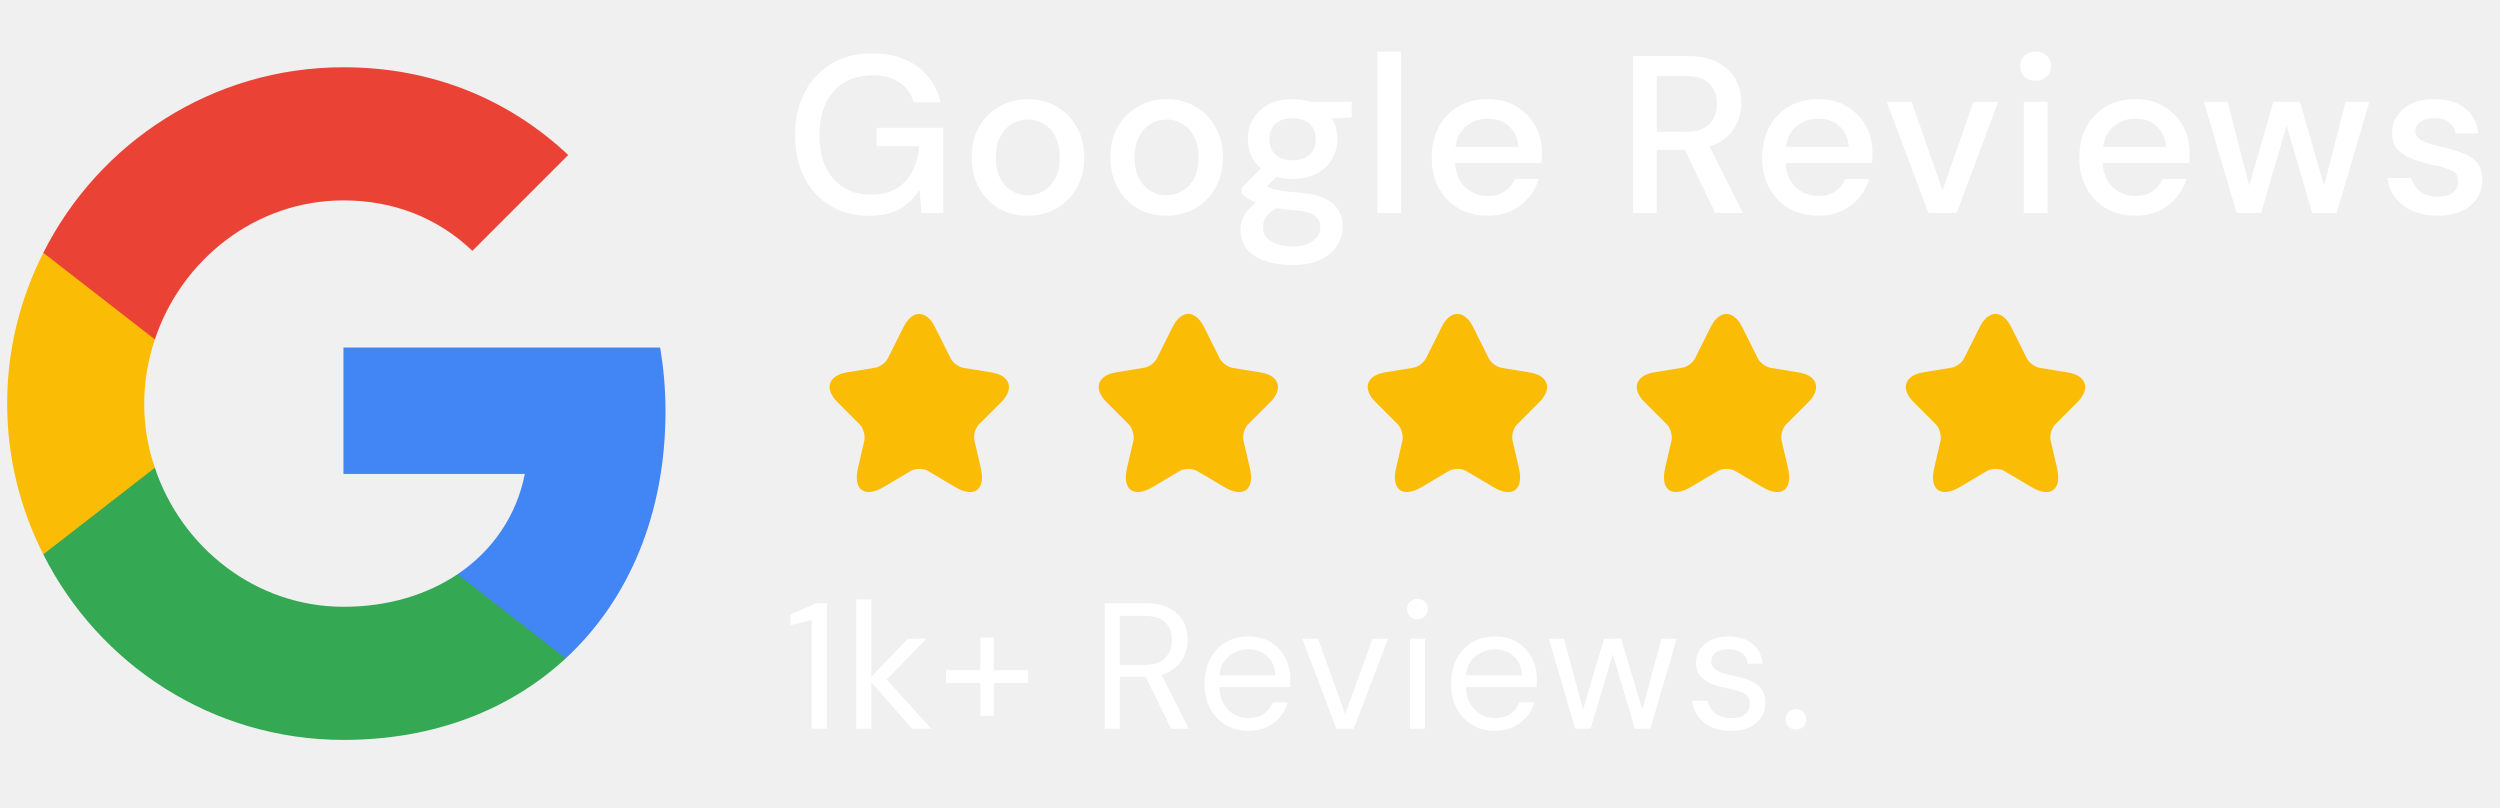
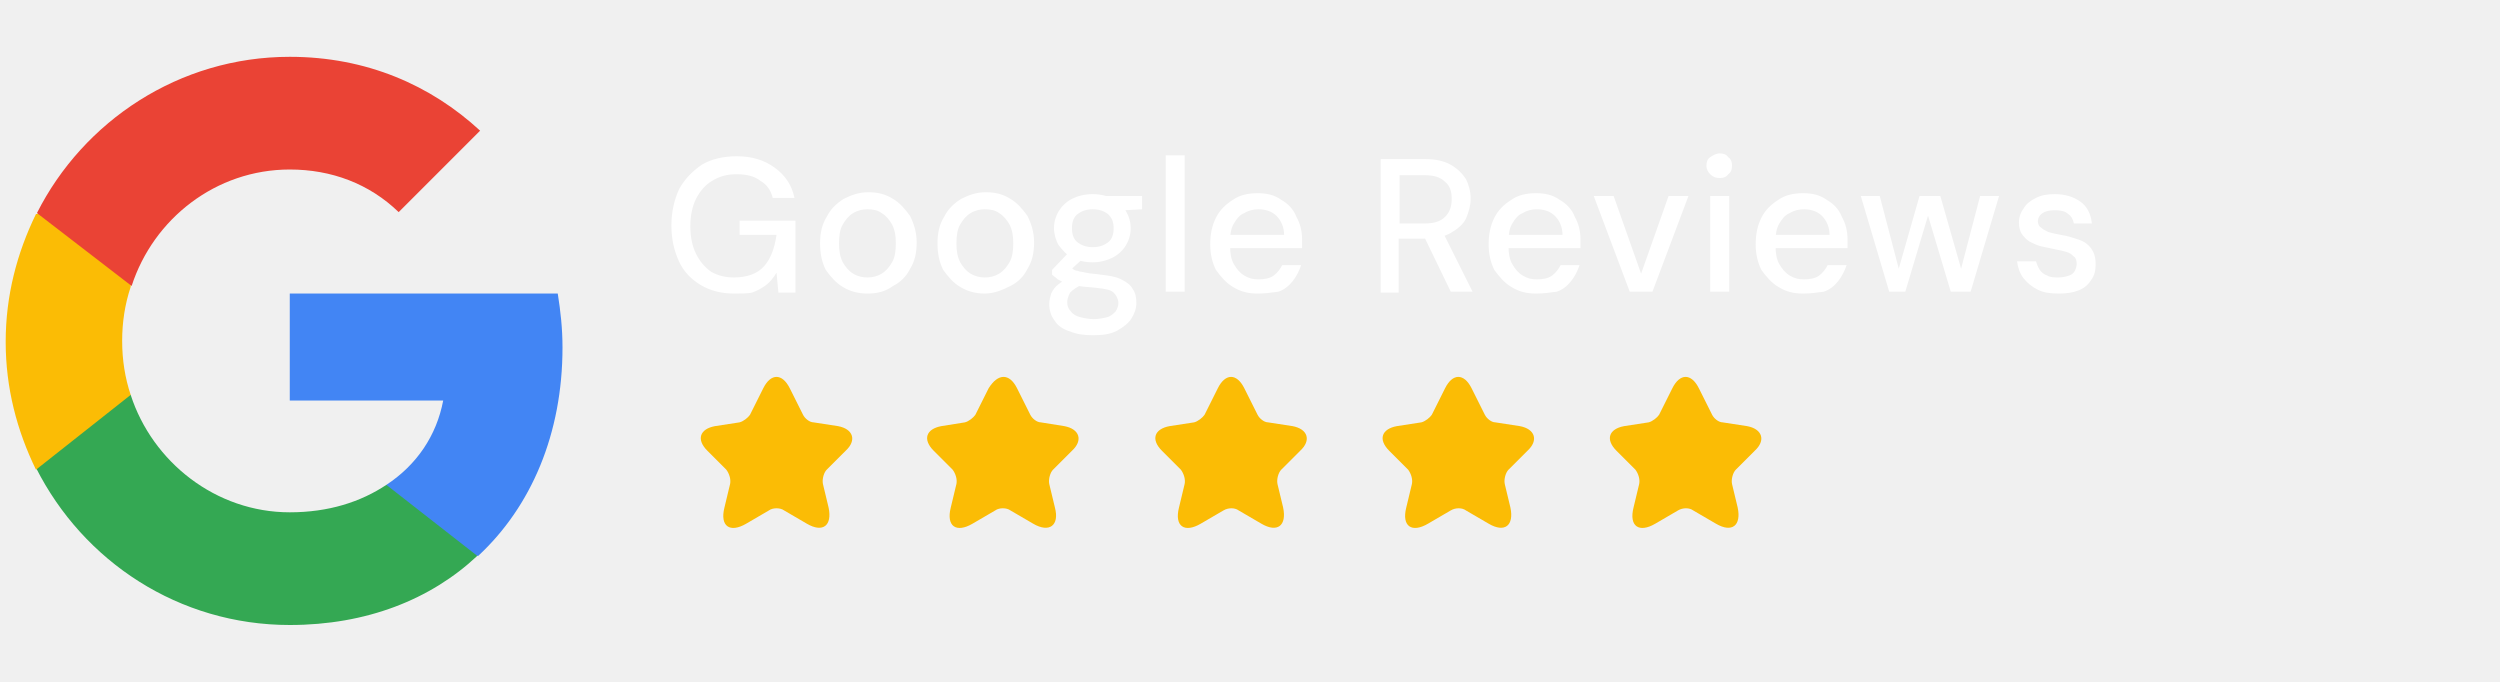
- <svg xmlns="http://www.w3.org/2000/svg" width="223" height="72" viewBox="0 0 223 72" fill="none">
-   <g clip-path="url(#clip0_3158_98)">
-     <path d="M59.363 36.675C59.363 34.7 59.188 32.825 58.888 31H30.638V42.275H46.813C46.088 45.975 43.963 49.1 40.813 51.225V58.725H50.463C56.113 53.5 59.363 45.8 59.363 36.675Z" fill="#4285F4" />
-     <path d="M30.638 66C38.738 66 45.513 63.3 50.463 58.725L40.813 51.225C38.113 53.025 34.688 54.125 30.638 54.125C22.813 54.125 16.188 48.85 13.813 41.725H3.863V49.45C8.788 59.25 18.913 66 30.638 66Z" fill="#34A853" />
-     <path d="M13.813 41.725C13.188 39.925 12.863 38 12.863 36C12.863 34 13.213 32.075 13.813 30.275V22.55H3.863C1.813 26.6 0.638 31.15 0.638 36C0.638 40.85 1.813 45.4 3.863 49.45L13.813 41.725Z" fill="#FBBC05" />
-     <path d="M30.638 17.875C35.063 17.875 39.013 19.4 42.138 22.375L50.688 13.825C45.513 8.975 38.738 6 30.638 6C18.913 6 8.788 12.75 3.863 22.55L13.813 30.275C16.188 23.15 22.813 17.875 30.638 17.875Z" fill="#EA4335" />
+ <svg xmlns="http://www.w3.org/2000/svg" xmlns:xlink="http://www.w3.org/1999/xlink" version="1.1" id="Layer_1" x="0px" y="0px" viewBox="0 0 264 72" style="enable-background:new 0 0 264 72;" xml:space="preserve">
+   <style type="text/css">
+ 	.st0{clip-path:url(#SVGID_2_);}
+ 	.st1{fill:#4285F4;}
+ 	.st2{fill:#34A853;}
+ 	.st3{fill:#FBBC05;}
+ 	.st4{fill:#EA4335;}
+ 	.st5{fill:#FFFFFF;}
+ 	.st6{clip-path:url(#SVGID_4_);}
+ 	.st7{clip-path:url(#SVGID_6_);}
+ 	.st8{opacity:0.3;fill:#FFFFFF;enable-background:new    ;}
+ 	.st9{fill:none;stroke:#FBBC05;stroke-width:0.96;}
+ </style>
+   <g>
+     <g>
+       <defs>
+         <rect id="SVGID_1_" y="6" width="60" height="60" />
+       </defs>
+       <clipPath id="SVGID_2_">
+         <use xlink:href="#SVGID_1_" style="overflow:visible;" />
+       </clipPath>
+       <g class="st0">
+         <path class="st1" d="M59.4,36.7c0-2-0.2-3.8-0.5-5.7H30.6v11.3h16.2c-0.7,3.7-2.8,6.8-6,8.9v7.5h9.7     C56.1,53.5,59.4,45.8,59.4,36.7z" />
+         <path class="st2" d="M30.6,66c8.1,0,14.9-2.7,19.8-7.3l-9.6-7.5c-2.7,1.8-6.1,2.9-10.2,2.9c-7.8,0-14.5-5.3-16.8-12.4h-10v7.7     C8.8,59.3,18.9,66,30.6,66z" />
+         <path class="st3" d="M13.8,41.7c-0.6-1.8-0.9-3.7-0.9-5.7s0.3-3.9,0.9-5.7v-7.7h-10c-2,4.1-3.2,8.6-3.2,13.5s1.2,9.4,3.2,13.5     L13.8,41.7z" />
+         <path class="st4" d="M30.6,17.9c4.4,0,8.4,1.5,11.5,4.5l8.6-8.6C45.5,9,38.7,6,30.6,6C18.9,6,8.8,12.8,3.9,22.5l10,7.7     C16.2,23.1,22.8,17.9,30.6,17.9z" />
+       </g>
+     </g>
  </g>
-   <path d="M77.5 19.24C76.18 19.24 75.027 18.94 74.04 18.34C73.053 17.74 72.287 16.9 71.74 15.82C71.193 14.74 70.92 13.48 70.92 12.04C70.92 10.613 71.2 9.353 71.76 8.26C72.32 7.167 73.113 6.313 74.14 5.7C75.18 5.073 76.407 4.76 77.82 4.76C79.42 4.76 80.753 5.147 81.82 5.92C82.887 6.693 83.58 7.76 83.9 9.12H81.5C81.287 8.373 80.867 7.787 80.24 7.36C79.613 6.933 78.807 6.72 77.82 6.72C76.353 6.72 75.2 7.193 74.36 8.14C73.52 9.087 73.1 10.393 73.1 12.06C73.1 13.727 73.513 15.027 74.34 15.96C75.167 16.893 76.267 17.36 77.64 17.36C79.027 17.36 80.067 16.967 80.76 16.18C81.467 15.393 81.88 14.347 82 13.04H78.2V11.4H84.14V19H82.2L82.02 16.94C81.553 17.673 80.967 18.24 80.26 18.64C79.553 19.04 78.633 19.24 77.5 19.24ZM91.673 19.24C90.726 19.24 89.873 19.027 89.113 18.6C88.366 18.16 87.773 17.553 87.333 16.78C86.893 15.993 86.673 15.08 86.673 14.04C86.673 13 86.893 12.093 87.333 11.32C87.786 10.533 88.393 9.927 89.153 9.5C89.913 9.06 90.76 8.84 91.693 8.84C92.64 8.84 93.486 9.06 94.233 9.5C94.993 9.927 95.593 10.533 96.033 11.32C96.486 12.093 96.713 13 96.713 14.04C96.713 15.08 96.486 15.993 96.033 16.78C95.593 17.553 94.993 18.16 94.233 18.6C93.473 19.027 92.62 19.24 91.673 19.24ZM91.673 17.42C92.18 17.42 92.646 17.293 93.073 17.04C93.513 16.787 93.866 16.413 94.133 15.92C94.4 15.413 94.533 14.787 94.533 14.04C94.533 13.293 94.4 12.673 94.133 12.18C93.88 11.673 93.533 11.293 93.093 11.04C92.666 10.787 92.2 10.66 91.693 10.66C91.186 10.66 90.713 10.787 90.273 11.04C89.846 11.293 89.5 11.673 89.233 12.18C88.966 12.673 88.833 13.293 88.833 14.04C88.833 14.787 88.966 15.413 89.233 15.92C89.5 16.413 89.846 16.787 90.273 17.04C90.7 17.293 91.166 17.42 91.673 17.42ZM104.046 19.24C103.099 19.24 102.246 19.027 101.486 18.6C100.739 18.16 100.146 17.553 99.706 16.78C99.266 15.993 99.046 15.08 99.046 14.04C99.046 13 99.266 12.093 99.706 11.32C100.159 10.533 100.766 9.927 101.526 9.5C102.286 9.06 103.132 8.84 104.066 8.84C105.012 8.84 105.859 9.06 106.606 9.5C107.366 9.927 107.966 10.533 108.406 11.32C108.859 12.093 109.086 13 109.086 14.04C109.086 15.08 108.859 15.993 108.406 16.78C107.966 17.553 107.366 18.16 106.606 18.6C105.846 19.027 104.992 19.24 104.046 19.24ZM104.046 17.42C104.552 17.42 105.019 17.293 105.446 17.04C105.886 16.787 106.239 16.413 106.506 15.92C106.772 15.413 106.906 14.787 106.906 14.04C106.906 13.293 106.772 12.673 106.506 12.18C106.252 11.673 105.906 11.293 105.466 11.04C105.039 10.787 104.572 10.66 104.066 10.66C103.559 10.66 103.086 10.787 102.646 11.04C102.219 11.293 101.872 11.673 101.606 12.18C101.339 12.673 101.206 13.293 101.206 14.04C101.206 14.787 101.339 15.413 101.606 15.92C101.872 16.413 102.219 16.787 102.646 17.04C103.072 17.293 103.539 17.42 104.046 17.42ZM115.311 15.96C114.791 15.96 114.311 15.9 113.871 15.78L113.011 16.62C113.158 16.713 113.338 16.793 113.551 16.86C113.764 16.927 114.064 16.987 114.451 17.04C114.838 17.093 115.364 17.147 116.031 17.2C117.351 17.32 118.304 17.64 118.891 18.16C119.478 18.667 119.771 19.347 119.771 20.2C119.771 20.787 119.611 21.34 119.291 21.86C118.984 22.393 118.498 22.82 117.831 23.14C117.178 23.473 116.338 23.64 115.311 23.64C113.924 23.64 112.798 23.373 111.931 22.84C111.078 22.32 110.651 21.527 110.651 20.46C110.651 20.047 110.758 19.633 110.971 19.22C111.198 18.82 111.551 18.44 112.031 18.08C111.751 17.96 111.504 17.833 111.291 17.7C111.091 17.553 110.911 17.407 110.751 17.26V16.78L112.471 15.02C111.698 14.353 111.311 13.48 111.311 12.4C111.311 11.747 111.464 11.153 111.771 10.62C112.091 10.073 112.551 9.64 113.151 9.32C113.751 9 114.471 8.84 115.311 8.84C115.871 8.84 116.391 8.92 116.871 9.08H120.571V10.48L118.811 10.58C119.131 11.127 119.291 11.733 119.291 12.4C119.291 13.067 119.131 13.667 118.811 14.2C118.504 14.733 118.051 15.16 117.451 15.48C116.864 15.8 116.151 15.96 115.311 15.96ZM115.311 14.3C115.924 14.3 116.418 14.14 116.791 13.82C117.178 13.487 117.371 13.02 117.371 12.42C117.371 11.807 117.178 11.34 116.791 11.02C116.418 10.7 115.924 10.54 115.311 10.54C114.684 10.54 114.178 10.7 113.791 11.02C113.418 11.34 113.231 11.807 113.231 12.42C113.231 13.02 113.418 13.487 113.791 13.82C114.178 14.14 114.684 14.3 115.311 14.3ZM112.651 20.26C112.651 20.833 112.904 21.26 113.411 21.54C113.918 21.833 114.551 21.98 115.311 21.98C116.044 21.98 116.638 21.82 117.091 21.5C117.544 21.193 117.771 20.78 117.771 20.26C117.771 19.873 117.618 19.54 117.311 19.26C117.004 18.993 116.424 18.827 115.571 18.76C114.931 18.72 114.364 18.66 113.871 18.58C113.404 18.833 113.084 19.107 112.911 19.4C112.738 19.693 112.651 19.98 112.651 20.26ZM122.862 19V4.6H124.982V19H122.862ZM132.707 19.24C131.733 19.24 130.867 19.027 130.107 18.6C129.36 18.16 128.773 17.553 128.347 16.78C127.92 16.007 127.707 15.107 127.707 14.08C127.707 13.04 127.913 12.127 128.327 11.34C128.753 10.553 129.34 9.94 130.087 9.5C130.847 9.06 131.727 8.84 132.727 8.84C133.7 8.84 134.547 9.06 135.267 9.5C135.987 9.927 136.547 10.5 136.947 11.22C137.347 11.94 137.547 12.733 137.547 13.6C137.547 13.733 137.54 13.88 137.527 14.04C137.527 14.187 137.52 14.353 137.507 14.54H129.787C129.853 15.5 130.167 16.233 130.727 16.74C131.3 17.233 131.96 17.48 132.707 17.48C133.307 17.48 133.807 17.347 134.207 17.08C134.62 16.8 134.927 16.427 135.127 15.96H137.247C136.98 16.893 136.447 17.673 135.647 18.3C134.86 18.927 133.88 19.24 132.707 19.24ZM132.707 10.58C132 10.58 131.373 10.793 130.827 11.22C130.28 11.633 129.947 12.26 129.827 13.1H135.427C135.387 12.327 135.113 11.713 134.607 11.26C134.1 10.807 133.467 10.58 132.707 10.58ZM145.665 19V5H150.485C151.592 5 152.499 5.187 153.205 5.56C153.925 5.933 154.459 6.44 154.805 7.08C155.152 7.707 155.325 8.407 155.325 9.18C155.325 10.047 155.092 10.833 154.625 11.54C154.172 12.247 153.459 12.753 152.485 13.06L155.465 19H153.005L150.285 13.36H147.785V19H145.665ZM147.785 11.76H150.365C151.325 11.76 152.025 11.527 152.465 11.06C152.919 10.593 153.145 9.987 153.145 9.24C153.145 8.493 152.925 7.9 152.485 7.46C152.045 7.007 151.332 6.78 150.345 6.78H147.785V11.76ZM162.188 19.24C161.214 19.24 160.348 19.027 159.588 18.6C158.841 18.16 158.254 17.553 157.828 16.78C157.401 16.007 157.188 15.107 157.188 14.08C157.188 13.04 157.394 12.127 157.808 11.34C158.234 10.553 158.821 9.94 159.568 9.5C160.328 9.06 161.208 8.84 162.208 8.84C163.181 8.84 164.028 9.06 164.748 9.5C165.468 9.927 166.028 10.5 166.428 11.22C166.828 11.94 167.028 12.733 167.028 13.6C167.028 13.733 167.021 13.88 167.008 14.04C167.008 14.187 167.001 14.353 166.988 14.54H159.268C159.334 15.5 159.648 16.233 160.208 16.74C160.781 17.233 161.441 17.48 162.188 17.48C162.788 17.48 163.288 17.347 163.688 17.08C164.101 16.8 164.408 16.427 164.608 15.96H166.728C166.461 16.893 165.928 17.673 165.128 18.3C164.341 18.927 163.361 19.24 162.188 19.24ZM162.188 10.58C161.481 10.58 160.854 10.793 160.308 11.22C159.761 11.633 159.428 12.26 159.308 13.1H164.908C164.868 12.327 164.594 11.713 164.088 11.26C163.581 10.807 162.948 10.58 162.188 10.58ZM172.017 19L168.297 9.08H170.517L173.277 16.98L176.037 9.08H178.237L174.537 19H172.017ZM181.579 7.2C181.179 7.2 180.846 7.08 180.579 6.84C180.326 6.587 180.199 6.273 180.199 5.9C180.199 5.527 180.326 5.22 180.579 4.98C180.846 4.727 181.179 4.6 181.579 4.6C181.979 4.6 182.306 4.727 182.559 4.98C182.826 5.22 182.959 5.527 182.959 5.9C182.959 6.273 182.826 6.587 182.559 6.84C182.306 7.08 181.979 7.2 181.579 7.2ZM180.519 19V9.08H182.639V19H180.519ZM190.478 19.24C189.504 19.24 188.638 19.027 187.878 18.6C187.131 18.16 186.544 17.553 186.118 16.78C185.691 16.007 185.478 15.107 185.478 14.08C185.478 13.04 185.684 12.127 186.098 11.34C186.524 10.553 187.111 9.94 187.858 9.5C188.618 9.06 189.498 8.84 190.498 8.84C191.471 8.84 192.318 9.06 193.038 9.5C193.758 9.927 194.318 10.5 194.718 11.22C195.118 11.94 195.318 12.733 195.318 13.6C195.318 13.733 195.311 13.88 195.298 14.04C195.298 14.187 195.291 14.353 195.278 14.54H187.558C187.624 15.5 187.938 16.233 188.498 16.74C189.071 17.233 189.731 17.48 190.478 17.48C191.078 17.48 191.578 17.347 191.978 17.08C192.391 16.8 192.698 16.427 192.898 15.96H195.018C194.751 16.893 194.218 17.673 193.418 18.3C192.631 18.927 191.651 19.24 190.478 19.24ZM190.478 10.58C189.771 10.58 189.144 10.793 188.598 11.22C188.051 11.633 187.718 12.26 187.598 13.1H193.198C193.158 12.327 192.884 11.713 192.378 11.26C191.871 10.807 191.238 10.58 190.478 10.58ZM199.507 19L196.587 9.08H198.707L200.627 16.56L202.787 9.08H205.147L207.307 16.56L209.227 9.08H211.347L208.427 19H206.247L203.967 11.2L201.687 19H199.507ZM217.453 19.24C216.2 19.24 215.166 18.933 214.353 18.32C213.54 17.707 213.073 16.893 212.953 15.88H215.093C215.2 16.333 215.453 16.727 215.853 17.06C216.253 17.38 216.78 17.54 217.433 17.54C218.073 17.54 218.54 17.407 218.833 17.14C219.126 16.873 219.273 16.567 219.273 16.22C219.273 15.713 219.066 15.373 218.653 15.2C218.253 15.013 217.693 14.847 216.973 14.7C216.413 14.58 215.853 14.42 215.293 14.22C214.746 14.02 214.286 13.74 213.913 13.38C213.553 13.007 213.373 12.507 213.373 11.88C213.373 11.013 213.706 10.293 214.373 9.72C215.04 9.133 215.973 8.84 217.173 8.84C218.28 8.84 219.173 9.107 219.853 9.64C220.546 10.173 220.953 10.927 221.073 11.9H219.033C218.966 11.473 218.766 11.14 218.433 10.9C218.113 10.66 217.68 10.54 217.133 10.54C216.6 10.54 216.186 10.653 215.893 10.88C215.6 11.093 215.453 11.373 215.453 11.72C215.453 12.067 215.653 12.34 216.053 12.54C216.466 12.74 217.006 12.92 217.673 13.08C218.34 13.227 218.953 13.4 219.513 13.6C220.086 13.787 220.546 14.067 220.893 14.44C221.24 14.813 221.413 15.36 221.413 16.08C221.426 16.987 221.073 17.74 220.353 18.34C219.646 18.94 218.68 19.24 217.453 19.24Z" fill="white" />
-   <path d="M72.4 65V55.304L70.496 55.768V54.824L72.848 53.8H73.76V65H72.4ZM81.353 65L77.497 60.6L81.001 56.968H82.649L78.633 61.08L78.649 60.12L83.065 65H81.353ZM76.377 65V53.48H77.721V65H76.377ZM87.448 63.848V56.872H88.648V63.848H87.448ZM84.392 60.92V59.784H91.704V60.92H84.392ZM98.543 65V53.8H102.159C103.033 53.8 103.748 53.949 104.303 54.248C104.857 54.536 105.268 54.925 105.535 55.416C105.801 55.907 105.935 56.461 105.935 57.08C105.935 57.677 105.796 58.227 105.519 58.728C105.252 59.229 104.836 59.629 104.271 59.928C103.705 60.227 102.98 60.376 102.095 60.376H99.886V65H98.543ZM104.463 65L101.999 59.992H103.503L106.047 65H104.463ZM99.886 59.32H102.063C102.916 59.32 103.54 59.112 103.935 58.696C104.34 58.28 104.543 57.747 104.543 57.096C104.543 56.435 104.345 55.912 103.951 55.528C103.567 55.133 102.932 54.936 102.047 54.936H99.886V59.32ZM111.334 65.192C110.587 65.192 109.921 65.016 109.334 64.664C108.747 64.312 108.283 63.821 107.942 63.192C107.611 62.563 107.446 61.827 107.446 60.984C107.446 60.131 107.611 59.395 107.942 58.776C108.273 58.147 108.731 57.656 109.318 57.304C109.915 56.952 110.598 56.776 111.366 56.776C112.155 56.776 112.827 56.952 113.382 57.304C113.937 57.656 114.358 58.115 114.646 58.68C114.945 59.245 115.094 59.869 115.094 60.552C115.094 60.659 115.094 60.771 115.094 60.888C115.094 61.005 115.089 61.139 115.078 61.288H108.454V60.248H113.766C113.734 59.512 113.489 58.941 113.03 58.536C112.582 58.12 112.017 57.912 111.334 57.912C110.886 57.912 110.465 58.019 110.07 58.232C109.675 58.435 109.355 58.733 109.11 59.128C108.875 59.523 108.758 60.019 108.758 60.616V61.064C108.758 61.725 108.881 62.28 109.126 62.728C109.371 63.165 109.686 63.496 110.07 63.72C110.465 63.944 110.886 64.056 111.334 64.056C111.899 64.056 112.363 63.933 112.726 63.688C113.099 63.432 113.371 63.085 113.542 62.648H114.87C114.731 63.139 114.502 63.576 114.182 63.96C113.862 64.333 113.462 64.632 112.982 64.856C112.513 65.08 111.963 65.192 111.334 65.192ZM119.203 65L116.163 56.968H117.571L119.987 63.704L122.435 56.968H123.811L120.755 65H119.203ZM125.769 65V56.968H127.113V65H125.769ZM126.441 55.24C126.175 55.24 125.951 55.155 125.769 54.984C125.599 54.803 125.513 54.579 125.513 54.312C125.513 54.045 125.599 53.832 125.769 53.672C125.951 53.501 126.175 53.416 126.441 53.416C126.697 53.416 126.916 53.501 127.097 53.672C127.279 53.832 127.369 54.045 127.369 54.312C127.369 54.579 127.279 54.803 127.097 54.984C126.916 55.155 126.697 55.24 126.441 55.24ZM133.325 65.192C132.579 65.192 131.912 65.016 131.325 64.664C130.739 64.312 130.275 63.821 129.933 63.192C129.603 62.563 129.437 61.827 129.437 60.984C129.437 60.131 129.603 59.395 129.933 58.776C130.264 58.147 130.723 57.656 131.309 57.304C131.907 56.952 132.589 56.776 133.357 56.776C134.147 56.776 134.819 56.952 135.373 57.304C135.928 57.656 136.349 58.115 136.637 58.68C136.936 59.245 137.085 59.869 137.085 60.552C137.085 60.659 137.085 60.771 137.085 60.888C137.085 61.005 137.08 61.139 137.069 61.288H130.445V60.248H135.757C135.725 59.512 135.48 58.941 135.021 58.536C134.573 58.12 134.008 57.912 133.325 57.912C132.877 57.912 132.456 58.019 132.061 58.232C131.667 58.435 131.347 58.733 131.101 59.128C130.867 59.523 130.749 60.019 130.749 60.616V61.064C130.749 61.725 130.872 62.28 131.117 62.728C131.363 63.165 131.677 63.496 132.061 63.72C132.456 63.944 132.877 64.056 133.325 64.056C133.891 64.056 134.355 63.933 134.717 63.688C135.091 63.432 135.363 63.085 135.533 62.648H136.861C136.723 63.139 136.493 63.576 136.173 63.96C135.853 64.333 135.453 64.632 134.973 64.856C134.504 65.08 133.955 65.192 133.325 65.192ZM140.507 65L138.155 56.968H139.499L141.339 63.768H141.067L143.083 56.968H144.603L146.635 63.752L146.363 63.768L148.203 56.968H149.563L147.211 65H145.835L143.723 57.896H143.995L141.883 65H140.507ZM154.406 65.192C153.756 65.192 153.18 65.085 152.678 64.872C152.177 64.648 151.777 64.333 151.478 63.928C151.19 63.523 151.009 63.048 150.934 62.504H152.31C152.374 62.781 152.492 63.043 152.662 63.288C152.833 63.523 153.062 63.709 153.35 63.848C153.649 63.987 154.006 64.056 154.422 64.056C154.806 64.056 155.121 64.003 155.366 63.896C155.612 63.779 155.793 63.624 155.91 63.432C156.028 63.24 156.086 63.032 156.086 62.808C156.086 62.488 156.006 62.243 155.846 62.072C155.697 61.901 155.473 61.768 155.174 61.672C154.876 61.565 154.518 61.475 154.102 61.4C153.75 61.336 153.404 61.251 153.062 61.144C152.732 61.037 152.433 60.899 152.166 60.728C151.9 60.557 151.686 60.344 151.526 60.088C151.366 59.821 151.286 59.507 151.286 59.144C151.286 58.685 151.404 58.28 151.638 57.928C151.884 57.565 152.22 57.283 152.646 57.08C153.084 56.877 153.601 56.776 154.198 56.776C155.052 56.776 155.745 56.984 156.278 57.4C156.822 57.816 157.137 58.419 157.222 59.208H155.894C155.852 58.803 155.681 58.488 155.382 58.264C155.084 58.029 154.684 57.912 154.182 57.912C153.681 57.912 153.297 58.013 153.03 58.216C152.774 58.419 152.646 58.685 152.646 59.016C152.646 59.229 152.716 59.416 152.854 59.576C153.004 59.736 153.222 59.875 153.51 59.992C153.798 60.099 154.145 60.195 154.55 60.28C155.073 60.376 155.553 60.504 155.99 60.664C156.428 60.824 156.78 61.059 157.046 61.368C157.324 61.677 157.462 62.12 157.462 62.696C157.473 63.197 157.35 63.635 157.094 64.008C156.849 64.381 156.497 64.675 156.038 64.888C155.58 65.091 155.036 65.192 154.406 65.192ZM160.198 65.08C159.931 65.08 159.707 64.995 159.526 64.824C159.355 64.643 159.27 64.424 159.27 64.168C159.27 63.912 159.355 63.699 159.526 63.528C159.707 63.347 159.931 63.256 160.198 63.256C160.464 63.256 160.683 63.347 160.854 63.528C161.024 63.699 161.11 63.912 161.11 64.168C161.11 64.424 161.024 64.643 160.854 64.824C160.683 64.995 160.464 65.08 160.198 65.08Z" fill="white" />
-   <path d="M83.389 29.148L84.799 31.968C84.99 32.358 85.499 32.728 85.93 32.809L88.48 33.228C90.109 33.498 90.49 34.678 89.32 35.858L87.329 37.849C86.999 38.178 86.809 38.828 86.919 39.298L87.49 41.758C87.939 43.699 86.9 44.459 85.189 43.438L82.799 42.019C82.37 41.758 81.65 41.758 81.219 42.019L78.829 43.438C77.12 44.449 76.079 43.699 76.529 41.758L77.1 39.298C77.189 38.819 76.999 38.169 76.669 37.839L74.68 35.849C73.51 34.678 73.889 33.498 75.519 33.218L78.07 32.798C78.499 32.728 79.01 32.349 79.2 31.959L80.609 29.139C81.379 27.619 82.62 27.619 83.389 29.148Z" fill="#FBBC05" />
-   <path d="M107.389 29.148L108.799 31.968C108.989 32.358 109.499 32.728 109.929 32.809L112.479 33.228C114.109 33.498 114.489 34.678 113.319 35.858L111.329 37.849C110.999 38.178 110.809 38.828 110.919 39.298L111.489 41.758C111.939 43.699 110.899 44.459 109.189 43.438L106.799 42.019C106.369 41.758 105.649 41.758 105.219 42.019L102.829 43.438C101.119 44.449 100.079 43.699 100.529 41.758L101.099 39.298C101.189 38.819 100.999 38.169 100.669 37.839L98.68 35.849C97.51 34.678 97.889 33.498 99.519 33.218L102.069 32.798C102.499 32.728 103.009 32.349 103.199 31.959L104.609 29.139C105.379 27.619 106.619 27.619 107.389 29.148Z" fill="#FBBC05" />
-   <path d="M131.389 29.148L132.799 31.968C132.989 32.358 133.499 32.728 133.929 32.809L136.479 33.228C138.109 33.498 138.489 34.678 137.319 35.858L135.329 37.849C134.999 38.178 134.809 38.828 134.919 39.298L135.489 41.758C135.939 43.699 134.899 44.459 133.189 43.438L130.799 42.019C130.369 41.758 129.649 41.758 129.219 42.019L126.829 43.438C125.119 44.449 124.079 43.699 124.529 41.758L125.099 39.298C125.189 38.819 124.999 38.169 124.669 37.839L122.679 35.849C121.509 34.678 121.889 33.498 123.519 33.218L126.069 32.798C126.499 32.728 127.009 32.349 127.199 31.959L128.609 29.139C129.379 27.619 130.619 27.619 131.389 29.148Z" fill="#FBBC05" />
-   <path d="M155.389 29.148L156.799 31.968C156.989 32.358 157.499 32.728 157.929 32.809L160.479 33.228C162.109 33.498 162.489 34.678 161.319 35.858L159.329 37.849C158.999 38.178 158.809 38.828 158.919 39.298L159.489 41.758C159.939 43.699 158.899 44.459 157.189 43.438L154.799 42.019C154.369 41.758 153.649 41.758 153.219 42.019L150.829 43.438C149.119 44.449 148.079 43.699 148.529 41.758L149.099 39.298C149.189 38.819 148.999 38.169 148.669 37.839L146.679 35.849C145.509 34.678 145.889 33.498 147.519 33.218L150.069 32.798C150.499 32.728 151.009 32.349 151.199 31.959L152.609 29.139C153.379 27.619 154.619 27.619 155.389 29.148Z" fill="#FBBC05" />
-   <path d="M179.389 29.148L180.799 31.968C180.989 32.358 181.499 32.728 181.929 32.809L184.479 33.228C186.109 33.498 186.489 34.678 185.319 35.858L183.329 37.849C182.999 38.178 182.809 38.828 182.919 39.298L183.489 41.758C183.939 43.699 182.899 44.459 181.189 43.438L178.799 42.019C178.369 41.758 177.649 41.758 177.219 42.019L174.829 43.438C173.119 44.449 172.079 43.699 172.529 41.758L173.099 39.298C173.189 38.819 172.999 38.169 172.669 37.839L170.679 35.849C169.509 34.678 169.889 33.498 171.519 33.218L174.069 32.798C174.499 32.728 175.009 32.349 175.199 31.959L176.609 29.139C177.379 27.619 178.619 27.619 179.389 29.148Z" fill="#FBBC05" />
-   <defs>
-     <clipPath id="clip0_3158_98">
-       <rect width="60" height="60" fill="white" transform="translate(0 6)" />
-     </clipPath>
-   </defs>
+   <path class="st5" d="M77.5,31c-1.3,0-2.5-0.3-3.5-0.9s-1.8-1.4-2.3-2.5s-0.8-2.3-0.8-3.8c0-1.4,0.3-2.7,0.8-3.8  c0.6-1.1,1.4-1.9,2.4-2.6c1-0.6,2.3-0.9,3.7-0.9c1.6,0,2.9,0.4,4,1.2c1.1,0.8,1.8,1.8,2.1,3.2h-2.3c-0.2-0.8-0.6-1.4-1.3-1.8  c-0.6-0.5-1.5-0.7-2.5-0.7s-1.8,0.2-2.6,0.7c-0.7,0.4-1.3,1.1-1.7,1.9c-0.4,0.8-0.6,1.8-0.6,2.9s0.2,2.1,0.6,2.9s0.9,1.4,1.6,1.9  c0.7,0.4,1.5,0.6,2.4,0.6c1.4,0,2.5-0.4,3.2-1.2c0.7-0.8,1.1-1.9,1.3-3.3h-3.9v-1.5H84v7.6h-1.8L82,28.8c-0.3,0.5-0.7,1-1.1,1.3  s-0.9,0.6-1.5,0.8C79,31,78.3,31,77.5,31z M91.6,31c-0.9,0-1.8-0.2-2.6-0.7c-0.7-0.4-1.3-1.1-1.8-1.8c-0.4-0.8-0.6-1.7-0.6-2.8  c0-1.1,0.2-2,0.7-2.8c0.4-0.8,1-1.4,1.8-1.9c0.8-0.4,1.6-0.7,2.6-0.7s1.8,0.2,2.6,0.7c0.7,0.4,1.3,1.1,1.8,1.8  c0.4,0.8,0.7,1.7,0.7,2.8s-0.2,2-0.7,2.8c-0.4,0.8-1,1.4-1.8,1.8C93.5,30.8,92.6,31,91.6,31z M91.6,29.3c0.5,0,1-0.1,1.5-0.4  s0.8-0.7,1.1-1.2c0.3-0.5,0.4-1.2,0.4-2s-0.1-1.4-0.4-2c-0.3-0.5-0.6-0.9-1.1-1.2c-0.4-0.3-0.9-0.4-1.5-0.4c-0.5,0-1,0.1-1.5,0.4  s-0.8,0.7-1.1,1.2c-0.3,0.5-0.4,1.2-0.4,2s0.1,1.4,0.4,2c0.3,0.5,0.6,0.9,1.1,1.2S91.1,29.3,91.6,29.3z M104,31  c-0.9,0-1.8-0.2-2.6-0.7c-0.7-0.4-1.3-1.1-1.8-1.8c-0.4-0.8-0.6-1.7-0.6-2.8c0-1.1,0.2-2,0.7-2.8c0.4-0.8,1-1.4,1.8-1.9  c0.8-0.4,1.6-0.7,2.6-0.7s1.8,0.2,2.6,0.7c0.7,0.4,1.3,1.1,1.8,1.8c0.4,0.8,0.7,1.7,0.7,2.8s-0.2,2-0.7,2.8c-0.4,0.8-1,1.4-1.8,1.8  S105,31,104,31z M104,29.3c0.5,0,1-0.1,1.5-0.4s0.8-0.7,1.1-1.2c0.3-0.5,0.4-1.2,0.4-2s-0.1-1.4-0.4-2c-0.3-0.5-0.6-0.9-1.1-1.2  c-0.4-0.3-0.9-0.4-1.5-0.4c-0.5,0-1,0.1-1.5,0.4s-0.8,0.7-1.1,1.2c-0.3,0.5-0.4,1.2-0.4,2s0.1,1.4,0.4,2c0.3,0.5,0.6,0.9,1.1,1.2  S103.5,29.3,104,29.3z M115.4,35.4c-0.9,0-1.7-0.1-2.4-0.4c-0.7-0.2-1.3-0.6-1.6-1.1c-0.4-0.5-0.6-1.1-0.6-1.8  c0-0.4,0.1-0.7,0.2-1.1c0.2-0.4,0.4-0.7,0.8-1s0.8-0.6,1.5-0.9l1.1,0.9c-0.7,0.3-1.1,0.6-1.4,0.9c-0.2,0.4-0.3,0.7-0.3,1  c0,0.4,0.1,0.7,0.4,1c0.2,0.3,0.6,0.5,1,0.6s0.9,0.2,1.4,0.2s1-0.1,1.4-0.2c0.4-0.1,0.7-0.4,0.9-0.6c0.2-0.3,0.3-0.6,0.3-0.9  c0-0.4-0.2-0.8-0.5-1.1c-0.3-0.3-0.9-0.4-1.8-0.5c-0.8-0.1-1.4-0.1-1.9-0.2s-1-0.2-1.3-0.3c-0.4-0.1-0.7-0.3-0.9-0.4  c-0.2-0.2-0.4-0.3-0.6-0.5v-0.5l2-2.1l1.6,0.6l-2.2,2l0.4-0.9c0.1,0.1,0.3,0.2,0.4,0.3c0.1,0.1,0.3,0.2,0.5,0.2  c0.2,0.1,0.5,0.1,0.9,0.2s0.9,0.1,1.5,0.2c0.9,0.1,1.6,0.2,2.2,0.5s1,0.6,1.2,1c0.3,0.4,0.4,0.9,0.4,1.5s-0.2,1.1-0.5,1.6  s-0.8,0.9-1.5,1.3C117.3,35.3,116.4,35.4,115.4,35.4z M115.4,27.7c-0.9,0-1.6-0.2-2.2-0.5s-1-0.8-1.4-1.3c-0.3-0.5-0.5-1.2-0.5-1.8  c0-0.7,0.2-1.3,0.5-1.8s0.8-1,1.4-1.3s1.3-0.5,2.2-0.5c0.8,0,1.6,0.2,2.1,0.5c0.6,0.3,1.1,0.8,1.4,1.3s0.5,1.1,0.5,1.8  c0,0.7-0.2,1.3-0.5,1.8s-0.8,1-1.4,1.3S116.2,27.7,115.4,27.7z M115.4,26.1c0.7,0,1.2-0.2,1.6-0.5s0.6-0.8,0.6-1.5s-0.2-1.1-0.6-1.5  c-0.4-0.3-0.9-0.5-1.6-0.5s-1.2,0.2-1.6,0.5s-0.6,0.8-0.6,1.5s0.2,1.2,0.6,1.5C114.2,25.9,114.7,26.1,115.4,26.1z M117,22.3  l-0.5-1.6h4.1v1.4L117,22.3z M123.1,30.8V16.4h2v14.4H123.1z M132.8,31c-1,0-1.8-0.2-2.6-0.7c-0.7-0.4-1.3-1.1-1.8-1.8  c-0.4-0.8-0.6-1.7-0.6-2.7c0-1.1,0.2-2,0.6-2.8c0.4-0.8,1-1.4,1.8-1.9c0.7-0.5,1.6-0.7,2.6-0.7s1.8,0.2,2.5,0.7  c0.7,0.4,1.3,1,1.6,1.8c0.4,0.7,0.6,1.5,0.6,2.4c0,0.1,0,0.3,0,0.4s0,0.3,0,0.5h-8.2v-1.4h6.3c0-0.8-0.3-1.5-0.8-2s-1.2-0.7-1.9-0.7  c-0.5,0-1,0.1-1.5,0.4c-0.5,0.2-0.8,0.6-1.1,1.1s-0.4,1.1-0.4,1.8V26c0,0.7,0.1,1.4,0.4,1.9c0.3,0.5,0.6,0.9,1.1,1.2  c0.5,0.3,0.9,0.4,1.5,0.4s1.2-0.1,1.6-0.4c0.4-0.3,0.7-0.7,0.9-1.1h2c-0.2,0.6-0.5,1.2-0.9,1.7s-0.9,0.9-1.5,1.1  C134.3,30.9,133.6,31,132.8,31z M145.8,30.8v-14h4.7c1.1,0,2,0.2,2.7,0.6s1.2,0.9,1.6,1.5c0.3,0.6,0.5,1.3,0.5,2.1  c0,0.7-0.2,1.4-0.5,2.1c-0.3,0.6-0.9,1.1-1.6,1.5c-0.7,0.4-1.6,0.6-2.8,0.6h-2.7v5.7h-1.9V30.8z M153.2,30.8l-3-6.2h2.2l3.1,6.2  H153.2z M147.8,23.6h2.6c1,0,1.7-0.2,2.2-0.7s0.7-1.1,0.7-1.9s-0.2-1.4-0.7-1.8c-0.5-0.5-1.2-0.7-2.2-0.7h-2.6V23.6z M162.2,31  c-1,0-1.8-0.2-2.6-0.7c-0.7-0.4-1.3-1.1-1.8-1.8c-0.4-0.8-0.6-1.7-0.6-2.7c0-1.1,0.2-2,0.6-2.8c0.4-0.8,1-1.4,1.8-1.9  c0.7-0.5,1.6-0.7,2.6-0.7s1.8,0.2,2.5,0.7c0.7,0.4,1.3,1,1.6,1.8c0.4,0.7,0.6,1.5,0.6,2.4c0,0.1,0,0.3,0,0.4s0,0.3,0,0.5h-8.2v-1.4  h6.3c0-0.8-0.3-1.5-0.8-2s-1.2-0.7-1.9-0.7c-0.5,0-1,0.1-1.5,0.4c-0.5,0.2-0.8,0.6-1.1,1.1s-0.4,1.1-0.4,1.8V26  c0,0.7,0.1,1.4,0.4,1.9c0.3,0.5,0.6,0.9,1.1,1.2c0.5,0.3,0.9,0.4,1.5,0.4s1.2-0.1,1.6-0.4c0.4-0.3,0.7-0.7,0.9-1.1h2  c-0.2,0.6-0.5,1.2-0.9,1.7s-0.9,0.9-1.5,1.1C163.7,30.9,163,31,162.2,31z M172.1,30.8l-3.8-10.1h2.1l2.9,8.2l2.9-8.2h2.1l-3.8,10.1  C174.5,30.8,172.1,30.8,172.1,30.8z M180.6,30.8V20.7h2v10.1C182.6,30.8,180.6,30.8,180.6,30.8z M181.6,18.8c-0.4,0-0.7-0.1-1-0.4  c-0.2-0.2-0.4-0.5-0.4-0.9s0.1-0.7,0.4-0.9c0.3-0.2,0.6-0.4,1-0.4s0.7,0.1,0.9,0.4c0.3,0.2,0.4,0.5,0.4,0.9s-0.1,0.7-0.4,0.9  C182.3,18.7,182,18.8,181.6,18.8z M190.4,31c-1,0-1.8-0.2-2.6-0.7c-0.7-0.4-1.3-1.1-1.8-1.8c-0.4-0.8-0.6-1.7-0.6-2.7  c0-1.1,0.2-2,0.6-2.8c0.4-0.8,1-1.4,1.8-1.9c0.7-0.5,1.6-0.7,2.6-0.7s1.8,0.2,2.5,0.7c0.7,0.4,1.3,1,1.6,1.8  c0.4,0.7,0.6,1.5,0.6,2.4c0,0.1,0,0.3,0,0.4s0,0.3,0,0.5h-8.2v-1.4h6.3c0-0.8-0.3-1.5-0.8-2s-1.2-0.7-1.9-0.7c-0.5,0-1,0.1-1.5,0.4  c-0.5,0.2-0.8,0.6-1.1,1.1s-0.4,1.1-0.4,1.8V26c0,0.7,0.1,1.4,0.4,1.9c0.3,0.5,0.6,0.9,1.1,1.2c0.5,0.3,0.9,0.4,1.5,0.4  s1.2-0.1,1.6-0.4c0.4-0.3,0.7-0.7,0.9-1.1h2c-0.2,0.6-0.5,1.2-0.9,1.7s-0.9,0.9-1.5,1.1C191.9,30.9,191.2,31,190.4,31z M199.5,30.8  l-3-10.1h2l2.2,8.4h-0.4l2.4-8.4h2.2l2.4,8.4h-0.4l2.2-8.4h2l-3,10.1H206l-2.6-8.7h0.4l-2.6,8.7H199.5z M217.4,31  c-0.9,0-1.6-0.1-2.2-0.4c-0.6-0.3-1.1-0.7-1.5-1.2s-0.6-1.1-0.7-1.8h2c0.1,0.3,0.2,0.6,0.4,0.9s0.5,0.5,0.8,0.6  c0.3,0.2,0.8,0.2,1.2,0.2s0.8-0.1,1.1-0.2s0.5-0.3,0.6-0.5s0.2-0.5,0.2-0.7c0-0.4-0.1-0.7-0.3-0.8c-0.2-0.2-0.4-0.4-0.8-0.5  c-0.3-0.1-0.8-0.2-1.3-0.3c-0.5-0.1-0.9-0.2-1.4-0.3c-0.4-0.1-0.8-0.3-1.2-0.5c-0.3-0.2-0.6-0.5-0.8-0.8s-0.3-0.7-0.3-1.2  c0-0.6,0.2-1.1,0.5-1.5c0.3-0.5,0.7-0.8,1.3-1.1c0.6-0.3,1.2-0.4,2-0.4c1.1,0,2,0.3,2.7,0.8s1.1,1.3,1.2,2.3H219  c-0.1-0.5-0.3-0.8-0.6-1c-0.3-0.3-0.8-0.4-1.4-0.4c-0.6,0-1,0.1-1.3,0.3c-0.3,0.2-0.5,0.5-0.5,0.9c0,0.2,0.1,0.5,0.3,0.6  c0.2,0.2,0.4,0.3,0.8,0.5c0.3,0.1,0.8,0.2,1.3,0.3c0.7,0.1,1.3,0.3,1.9,0.5c0.6,0.2,1,0.5,1.3,0.9s0.5,0.9,0.5,1.7  c0,0.6-0.1,1.2-0.5,1.7c-0.3,0.5-0.8,0.9-1.4,1.1C218.9,30.9,218.2,31,217.4,31z" />
+   <path class="st3" d="M83.4,41l1.4,2.8c0.2,0.4,0.7,0.8,1.1,0.8l2.6,0.4c1.6,0.3,2,1.5,0.8,2.6l-2,2c-0.3,0.3-0.5,1-0.4,1.5l0.6,2.5  c0.4,1.9-0.6,2.7-2.3,1.7l-2.4-1.4c-0.4-0.3-1.2-0.3-1.6,0l-2.4,1.4c-1.7,1-2.8,0.3-2.3-1.7l0.6-2.5c0.1-0.5-0.1-1.1-0.4-1.5l-2-2  c-1.2-1.2-0.8-2.3,0.8-2.6l2.6-0.4c0.4-0.1,0.9-0.5,1.1-0.8l1.4-2.8C81.4,39.4,82.6,39.4,83.4,41z" />
+   <path class="st3" d="M107.4,41l1.4,2.8c0.2,0.4,0.7,0.8,1.1,0.8l2.5,0.4c1.6,0.3,2,1.5,0.8,2.6l-2,2c-0.3,0.3-0.5,1-0.4,1.5l0.6,2.5  c0.5,1.9-0.6,2.7-2.3,1.7l-2.4-1.4c-0.4-0.3-1.2-0.3-1.6,0l-2.4,1.4c-1.7,1-2.8,0.3-2.3-1.7l0.6-2.5c0.1-0.5-0.1-1.1-0.4-1.5l-2-2  c-1.2-1.2-0.8-2.3,0.8-2.6l2.5-0.4c0.4-0.1,0.9-0.5,1.1-0.8l1.4-2.8C105.4,39.4,106.6,39.4,107.4,41z" />
+   <path class="st3" d="M131.4,41l1.4,2.8c0.2,0.4,0.7,0.8,1.1,0.8l2.6,0.4c1.6,0.3,2,1.5,0.8,2.6l-2,2c-0.3,0.3-0.5,1-0.4,1.5l0.6,2.5  c0.4,1.9-0.6,2.7-2.3,1.7l-2.4-1.4c-0.4-0.3-1.1-0.3-1.6,0l-2.4,1.4c-1.7,1-2.8,0.3-2.3-1.7l0.6-2.5c0.1-0.5-0.1-1.1-0.4-1.5l-2-2  c-1.2-1.2-0.8-2.3,0.8-2.6l2.6-0.4c0.4-0.1,0.9-0.5,1.1-0.8l1.4-2.8C129.4,39.4,130.6,39.4,131.4,41z" />
+   <path class="st3" d="M155.4,41l1.4,2.8c0.2,0.4,0.7,0.8,1.1,0.8l2.6,0.4c1.6,0.3,2,1.5,0.8,2.6l-2,2c-0.3,0.3-0.5,1-0.4,1.5l0.6,2.5  c0.4,1.9-0.6,2.7-2.3,1.7l-2.4-1.4c-0.4-0.3-1.1-0.3-1.6,0l-2.4,1.4c-1.7,1-2.8,0.3-2.3-1.7l0.6-2.5c0.1-0.5-0.1-1.1-0.4-1.5l-2-2  c-1.2-1.2-0.8-2.3,0.8-2.6l2.6-0.4c0.4-0.1,0.9-0.5,1.1-0.8l1.4-2.8C153.4,39.4,154.6,39.4,155.4,41z" />
+   <path class="st3" d="M179.4,41l1.4,2.8c0.2,0.4,0.7,0.8,1.1,0.8l2.6,0.4c1.6,0.3,2,1.5,0.8,2.6l-2,2c-0.3,0.3-0.5,1-0.4,1.5l0.6,2.5  c0.4,1.9-0.6,2.7-2.3,1.7l-2.4-1.4c-0.4-0.3-1.1-0.3-1.6,0l-2.4,1.4c-1.7,1-2.8,0.3-2.3-1.7l0.6-2.5c0.1-0.5-0.1-1.1-0.4-1.5l-2-2  c-1.2-1.2-0.8-2.3,0.8-2.6l2.6-0.4c0.4-0.1,0.9-0.5,1.1-0.8l1.4-2.8C177.4,39.4,178.6,39.4,179.4,41z" />
</svg>
